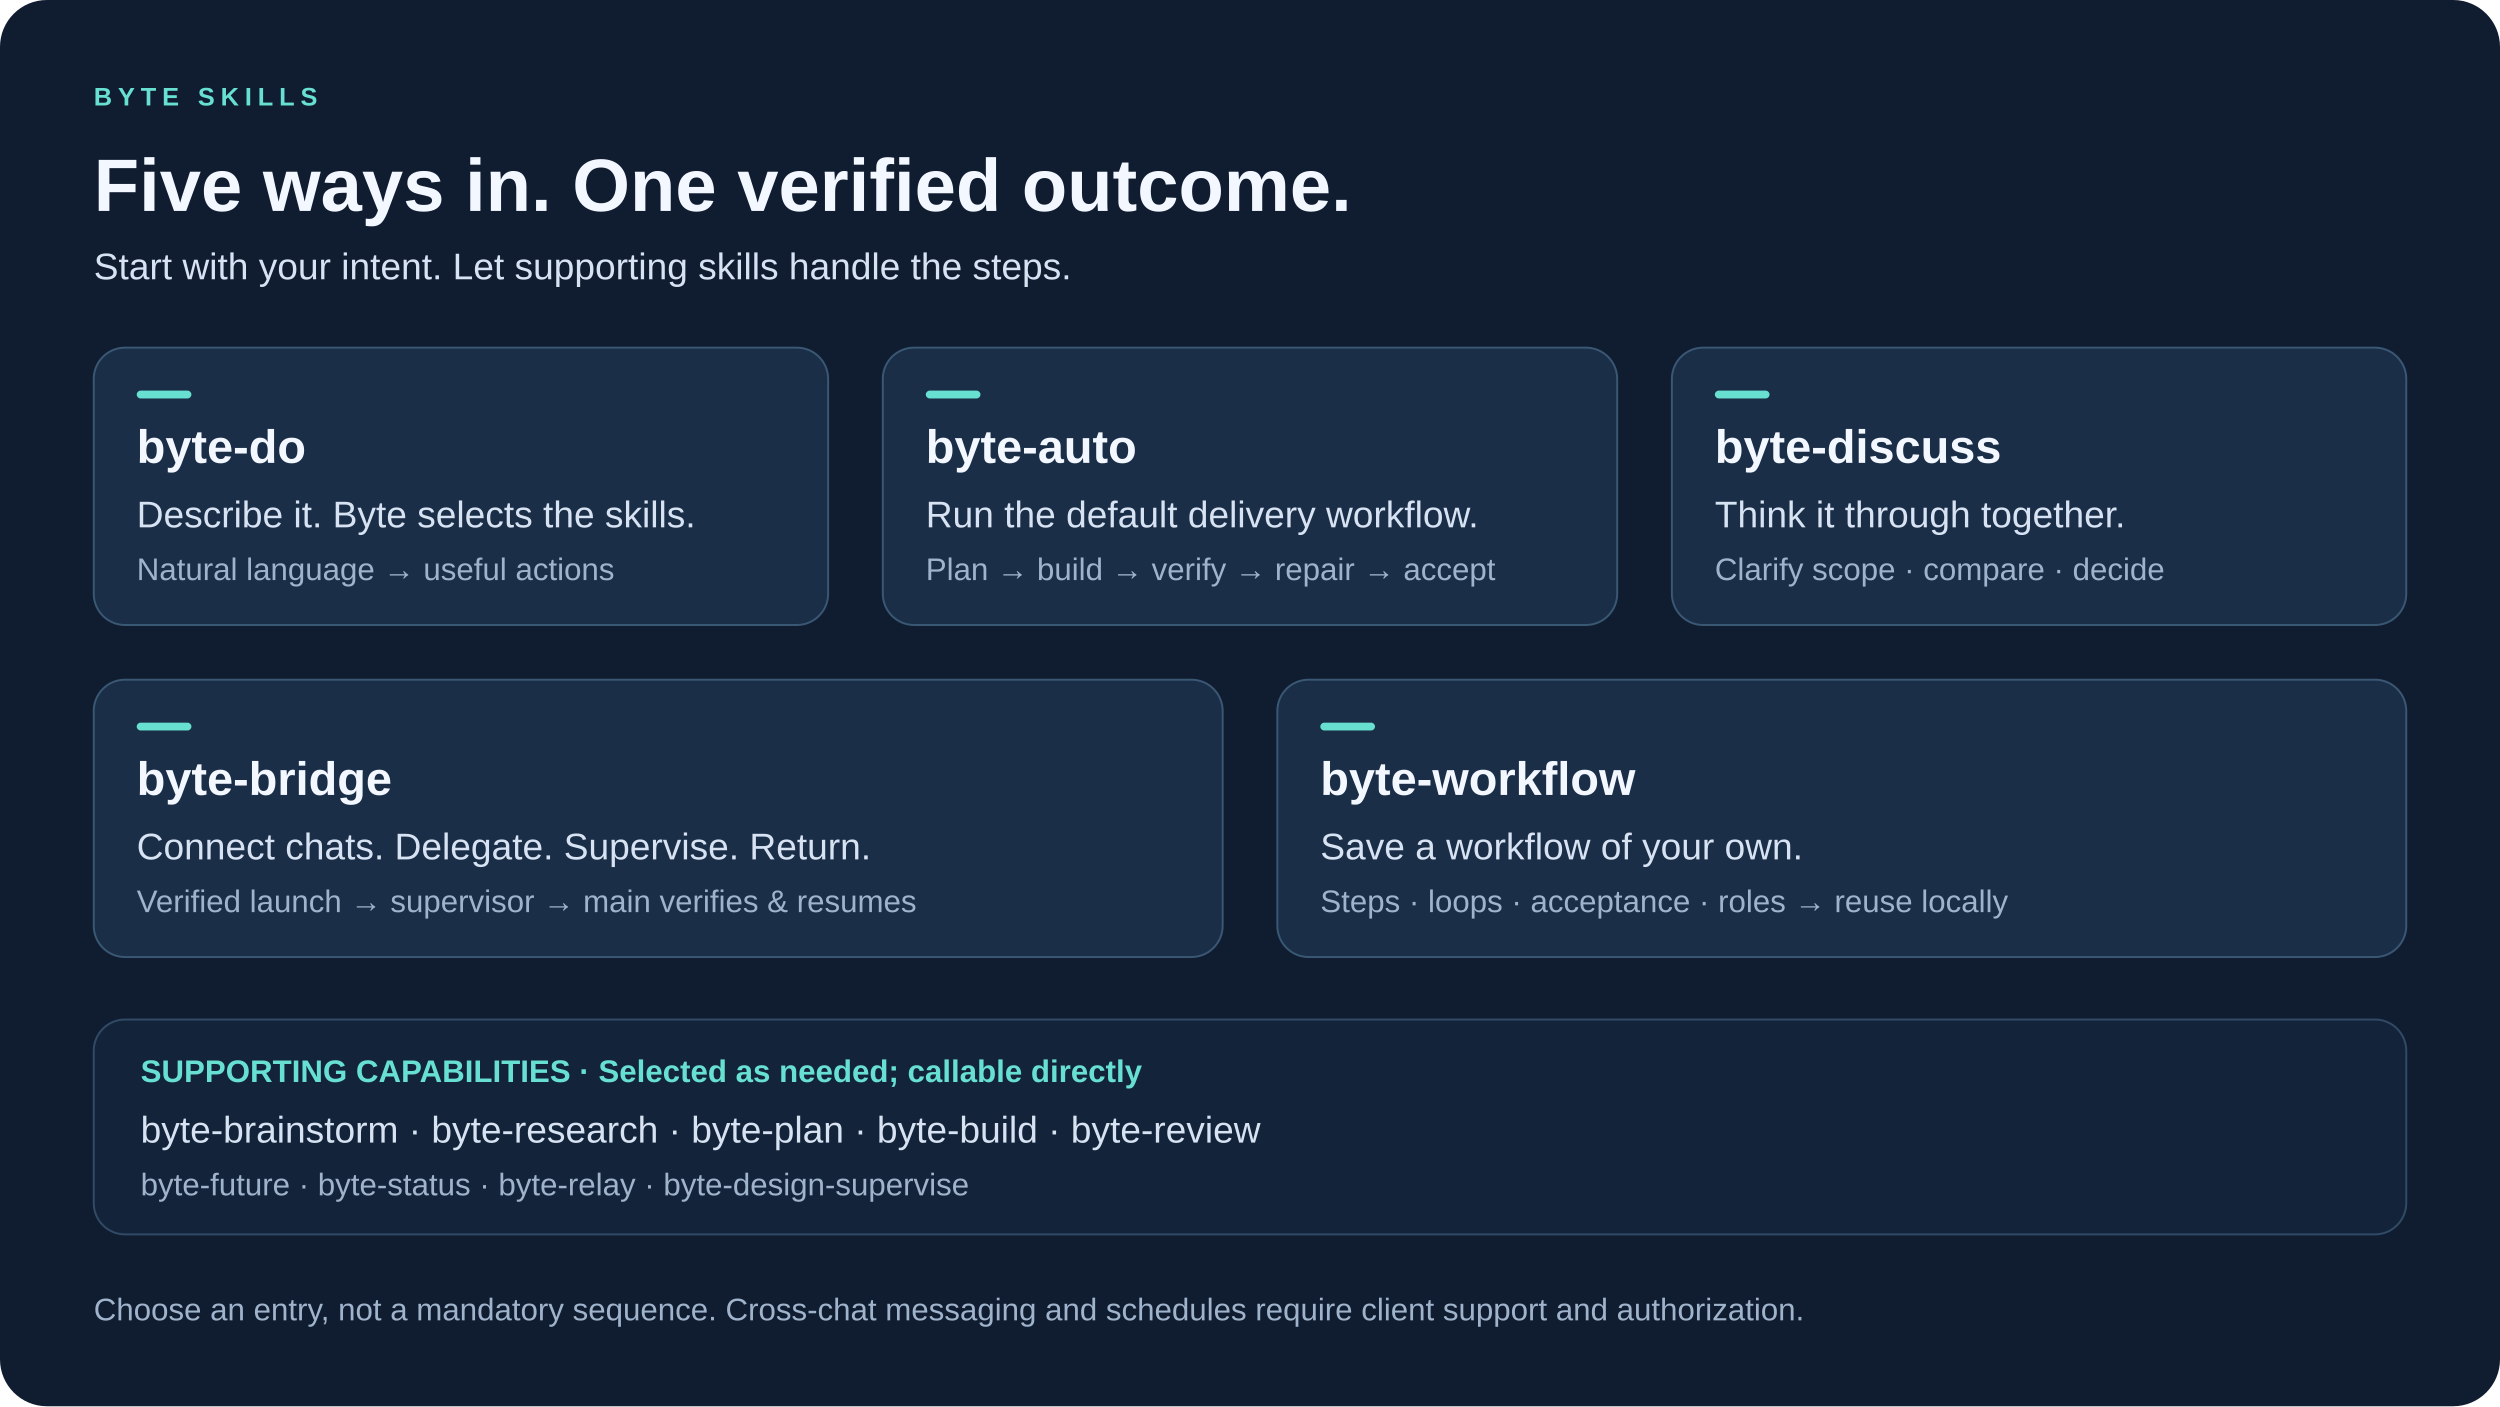
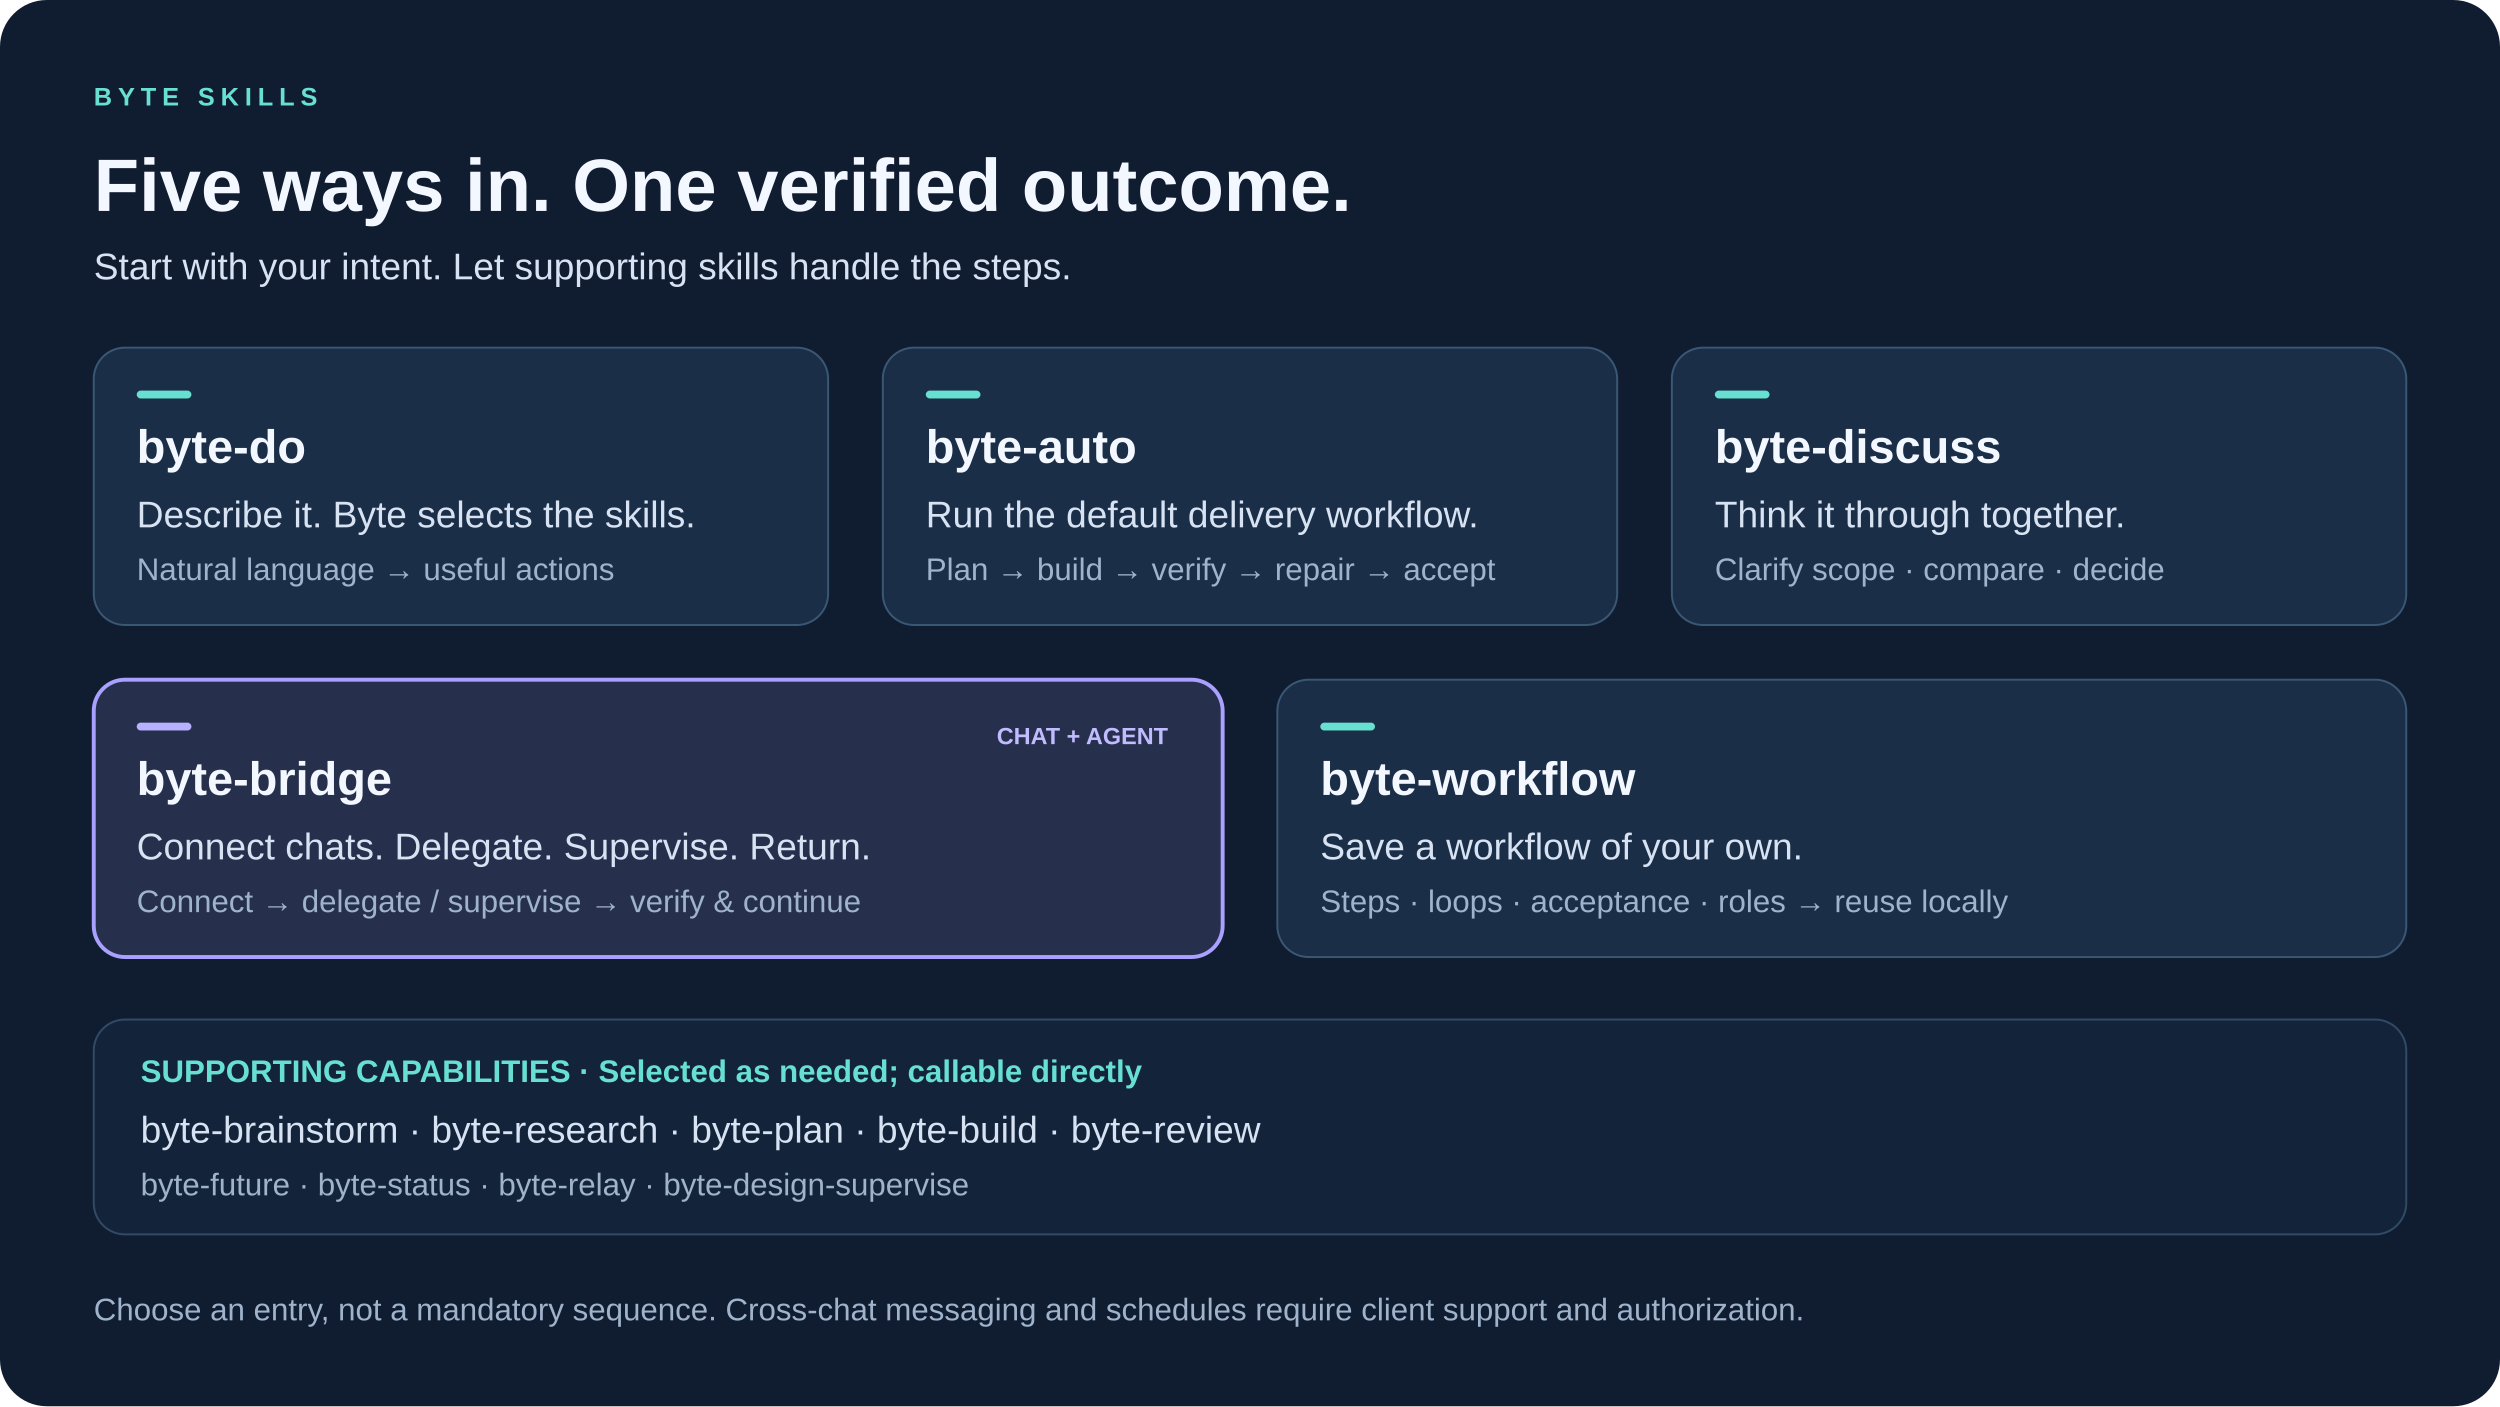
<svg xmlns="http://www.w3.org/2000/svg" width="1280" height="720" viewBox="0 0 1280 720" role="img" aria-labelledby="title desc">
  <defs>
    <style>text{font-family:-apple-system,BlinkMacSystemFont,"Segoe UI",Arial,"PingFang SC","Microsoft YaHei",sans-serif}.name{font-size:24px;font-weight:700;fill:#f3f7ff}.caption{font-size:19px;fill:#d7e2f2}.note{font-size:16px;fill:#9fb3cb}</style>
  </defs>
  <rect width="1280" height="720" rx="24" fill="#101d31" />
  <text x="48" y="54" fill="#67e0d2" font-size="13" font-weight="700" letter-spacing="3">BYTE SKILLS</text>
  <text x="48" y="108" fill="#f3f7ff" font-size="38" font-weight="700">Five ways in. One verified outcome.</text>
  <text x="48" y="143" class="caption">Start with your intent. Let supporting skills handle the steps.</text>
  <rect x="48" y="178" width="376" height="142" rx="16" fill="#1a2e47" stroke="#3a5774" />
  <rect x="70" y="200" width="28" height="4" rx="2" fill="#67e0d2" />
  <text x="70" y="237" class="name">byte-do</text>
  <text x="70" y="270" class="caption">Describe it. Byte selects the skills.</text>
  <text x="70" y="297" class="note">Natural language → useful actions</text>
  <rect x="452" y="178" width="376" height="142" rx="16" fill="#1a2e47" stroke="#3a5774" />
  <rect x="474" y="200" width="28" height="4" rx="2" fill="#67e0d2" />
  <text x="474" y="237" class="name">byte-auto</text>
  <text x="474" y="270" class="caption">Run the default delivery workflow.</text>
  <text x="474" y="297" class="note">Plan → build → verify → repair → accept</text>
  <rect x="856" y="178" width="376" height="142" rx="16" fill="#1a2e47" stroke="#3a5774" />
  <rect x="878" y="200" width="28" height="4" rx="2" fill="#67e0d2" />
  <text x="878" y="237" class="name">byte-discuss</text>
  <text x="878" y="270" class="caption">Think it through together.</text>
  <text x="878" y="297" class="note">Clarify scope · compare · decide</text>
-   <rect x="48" y="348" width="578" height="142" rx="16" fill="#1a2e47" stroke="#3a5774" />
-   <rect x="70" y="370" width="28" height="4" rx="2" fill="#67e0d2" />
+   <rect x="48" y="348" width="578" height="142" rx="16" fill="#26304c" stroke="#a9a0ff" stroke-width="2" />
+   <rect x="70" y="370" width="28" height="4" rx="2" fill="#b8b1ff" />
  <text x="70" y="407" class="name">byte-bridge</text>
+   <text x="598" y="381" text-anchor="end" fill="#c1bbff" font-size="12" font-weight="700">CHAT + AGENT</text>
  <text x="70" y="440" class="caption">Connect chats. Delegate. Supervise. Return.</text>
-   <text x="70" y="467" class="note">Verified launch → supervisor → main verifies &amp; resumes</text>
+   <text x="70" y="467" class="note">Connect → delegate / supervise → verify &amp; continue</text>
  <rect x="654" y="348" width="578" height="142" rx="16" fill="#1a2e47" stroke="#3a5774" />
  <rect x="676" y="370" width="28" height="4" rx="2" fill="#67e0d2" />
  <text x="676" y="407" class="name">byte-workflow</text>
  <text x="676" y="440" class="caption">Save a workflow of your own.</text>
  <text x="676" y="467" class="note">Steps · loops · acceptance · roles → reuse locally</text>
  <rect x="48" y="522" width="1184" height="110" rx="16" fill="#13243a" stroke="#314a65" />
  <text x="72" y="554" fill="#67e0d2" font-size="16" font-weight="600">SUPPORTING CAPABILITIES · Selected as needed; callable directly</text>
  <text x="72" y="585" class="caption">byte-brainstorm · byte-research · byte-plan · byte-build · byte-review</text>
  <text x="72" y="612" class="note">byte-future · byte-status · byte-relay · byte-design-supervise</text>
  <text x="48" y="676" class="note">Choose an entry, not a mandatory sequence. Cross-chat messaging and schedules require client support and authorization.</text>
</svg>
